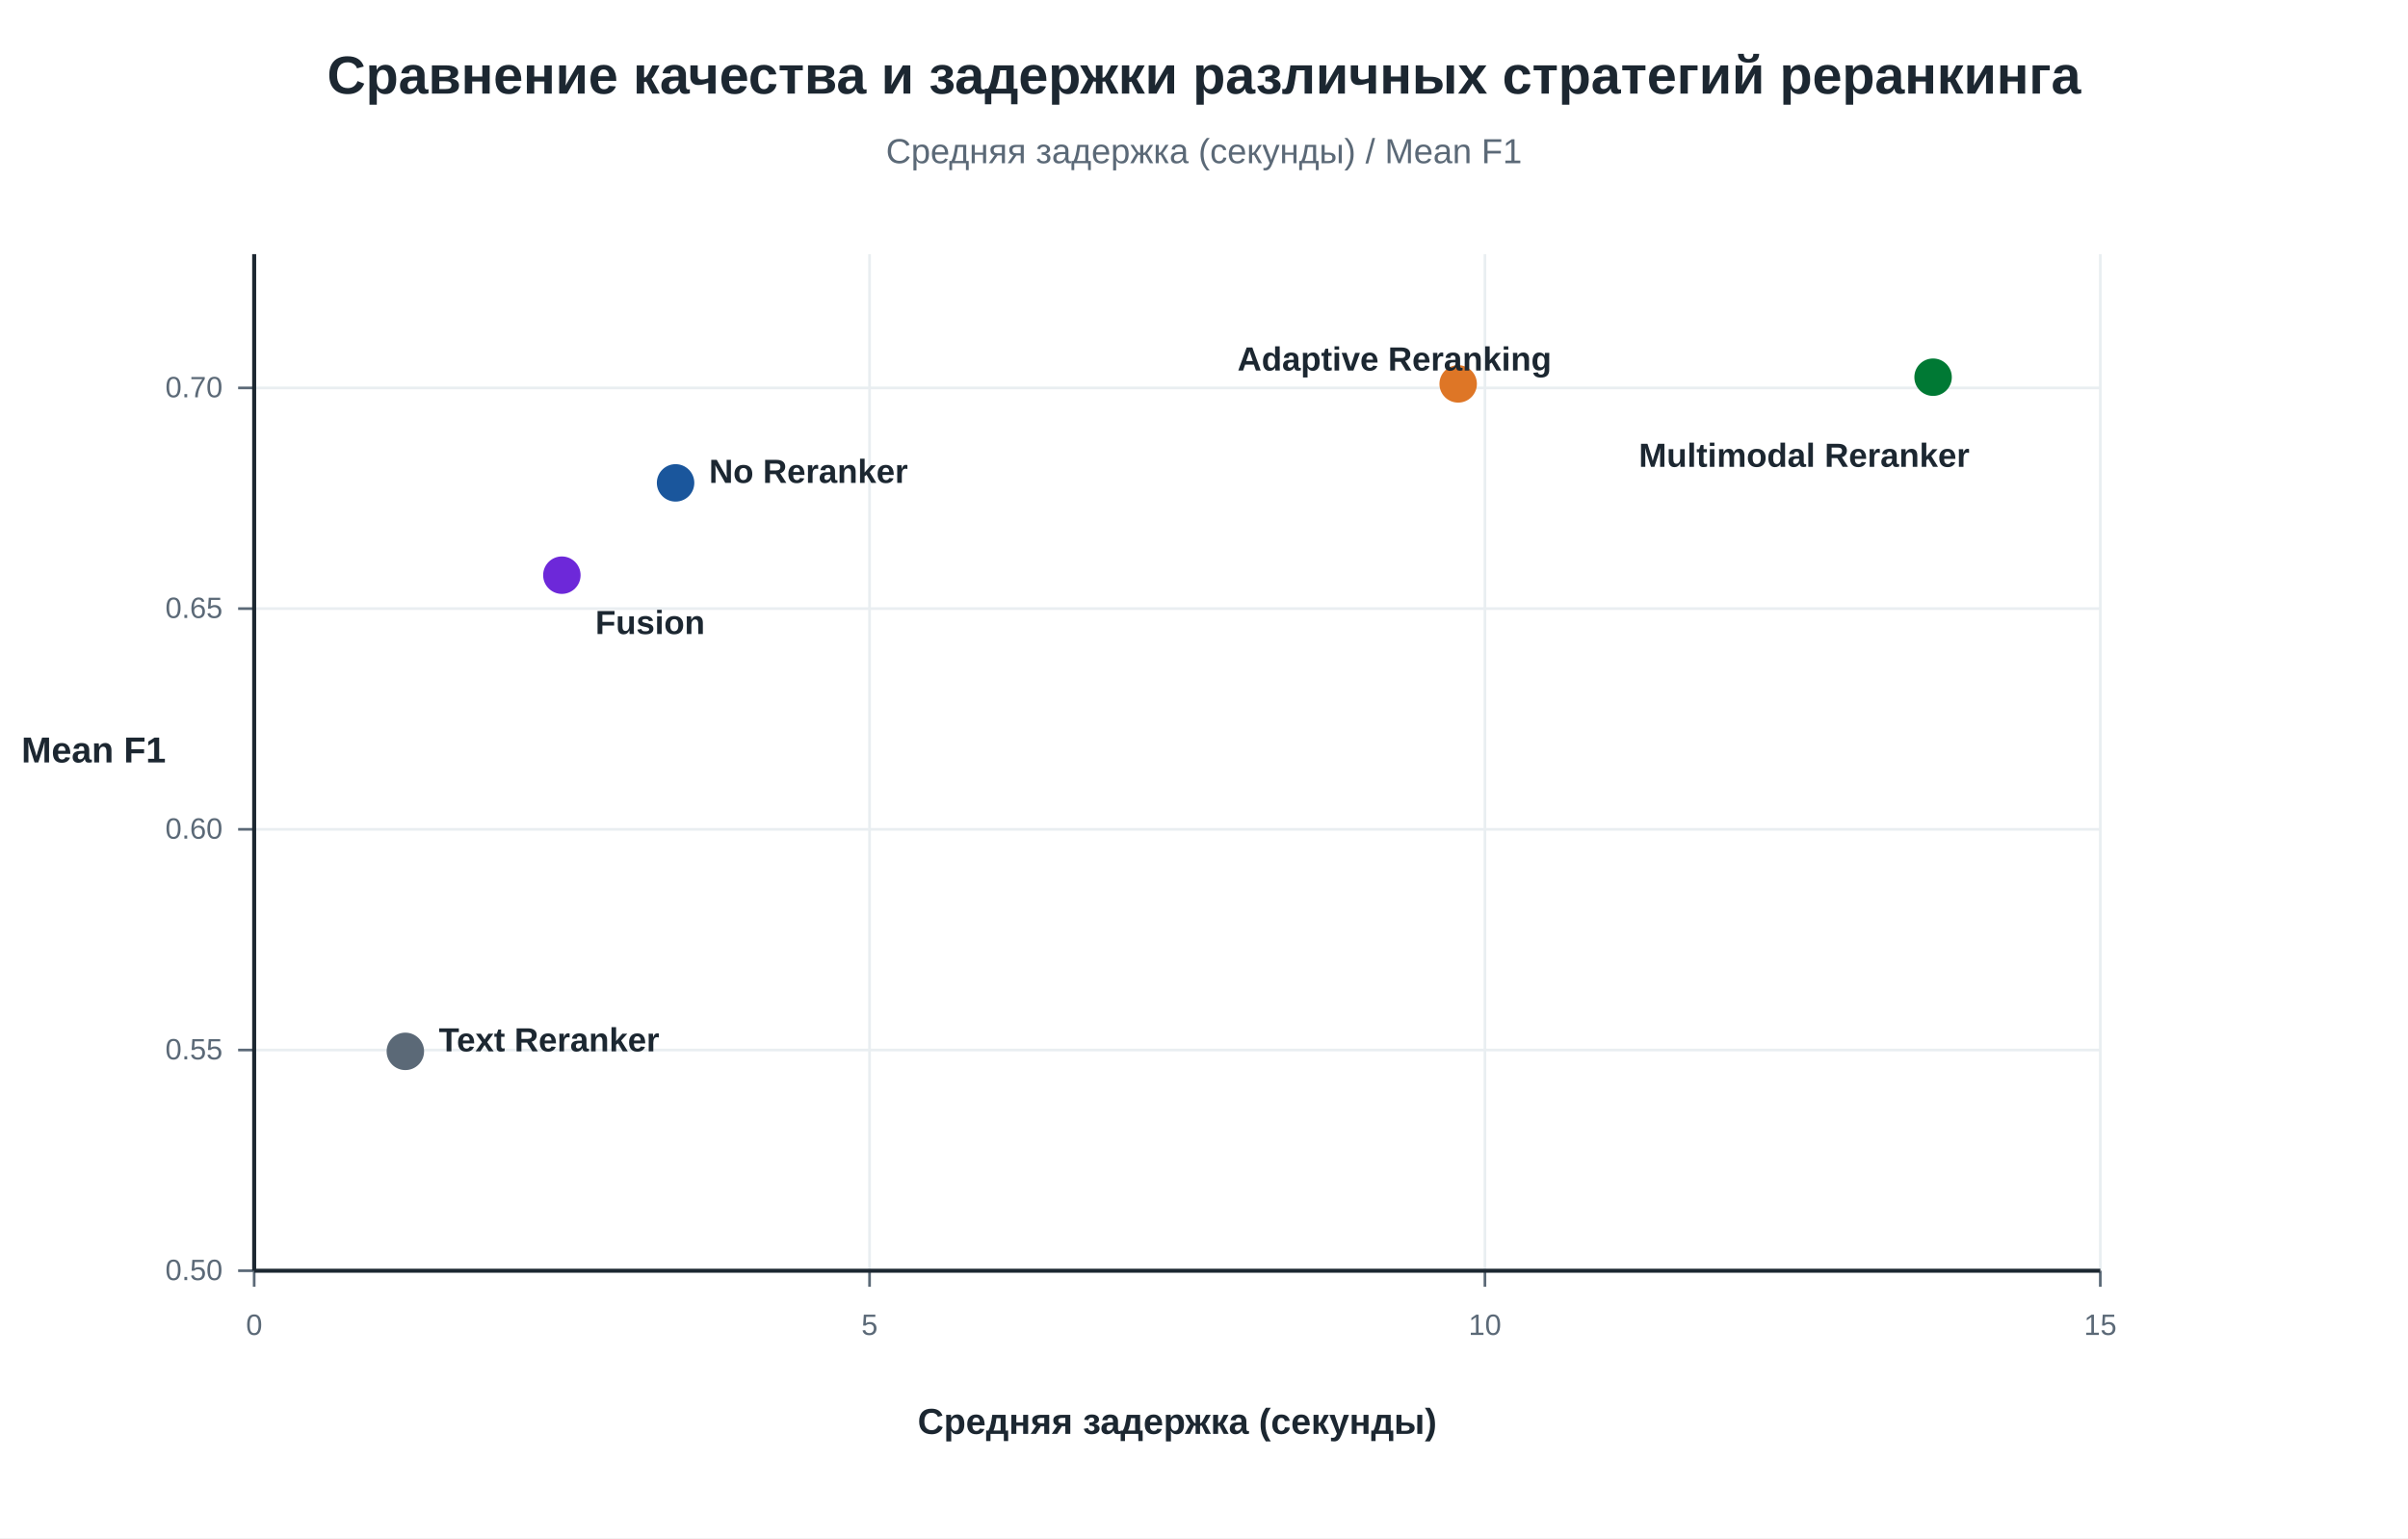
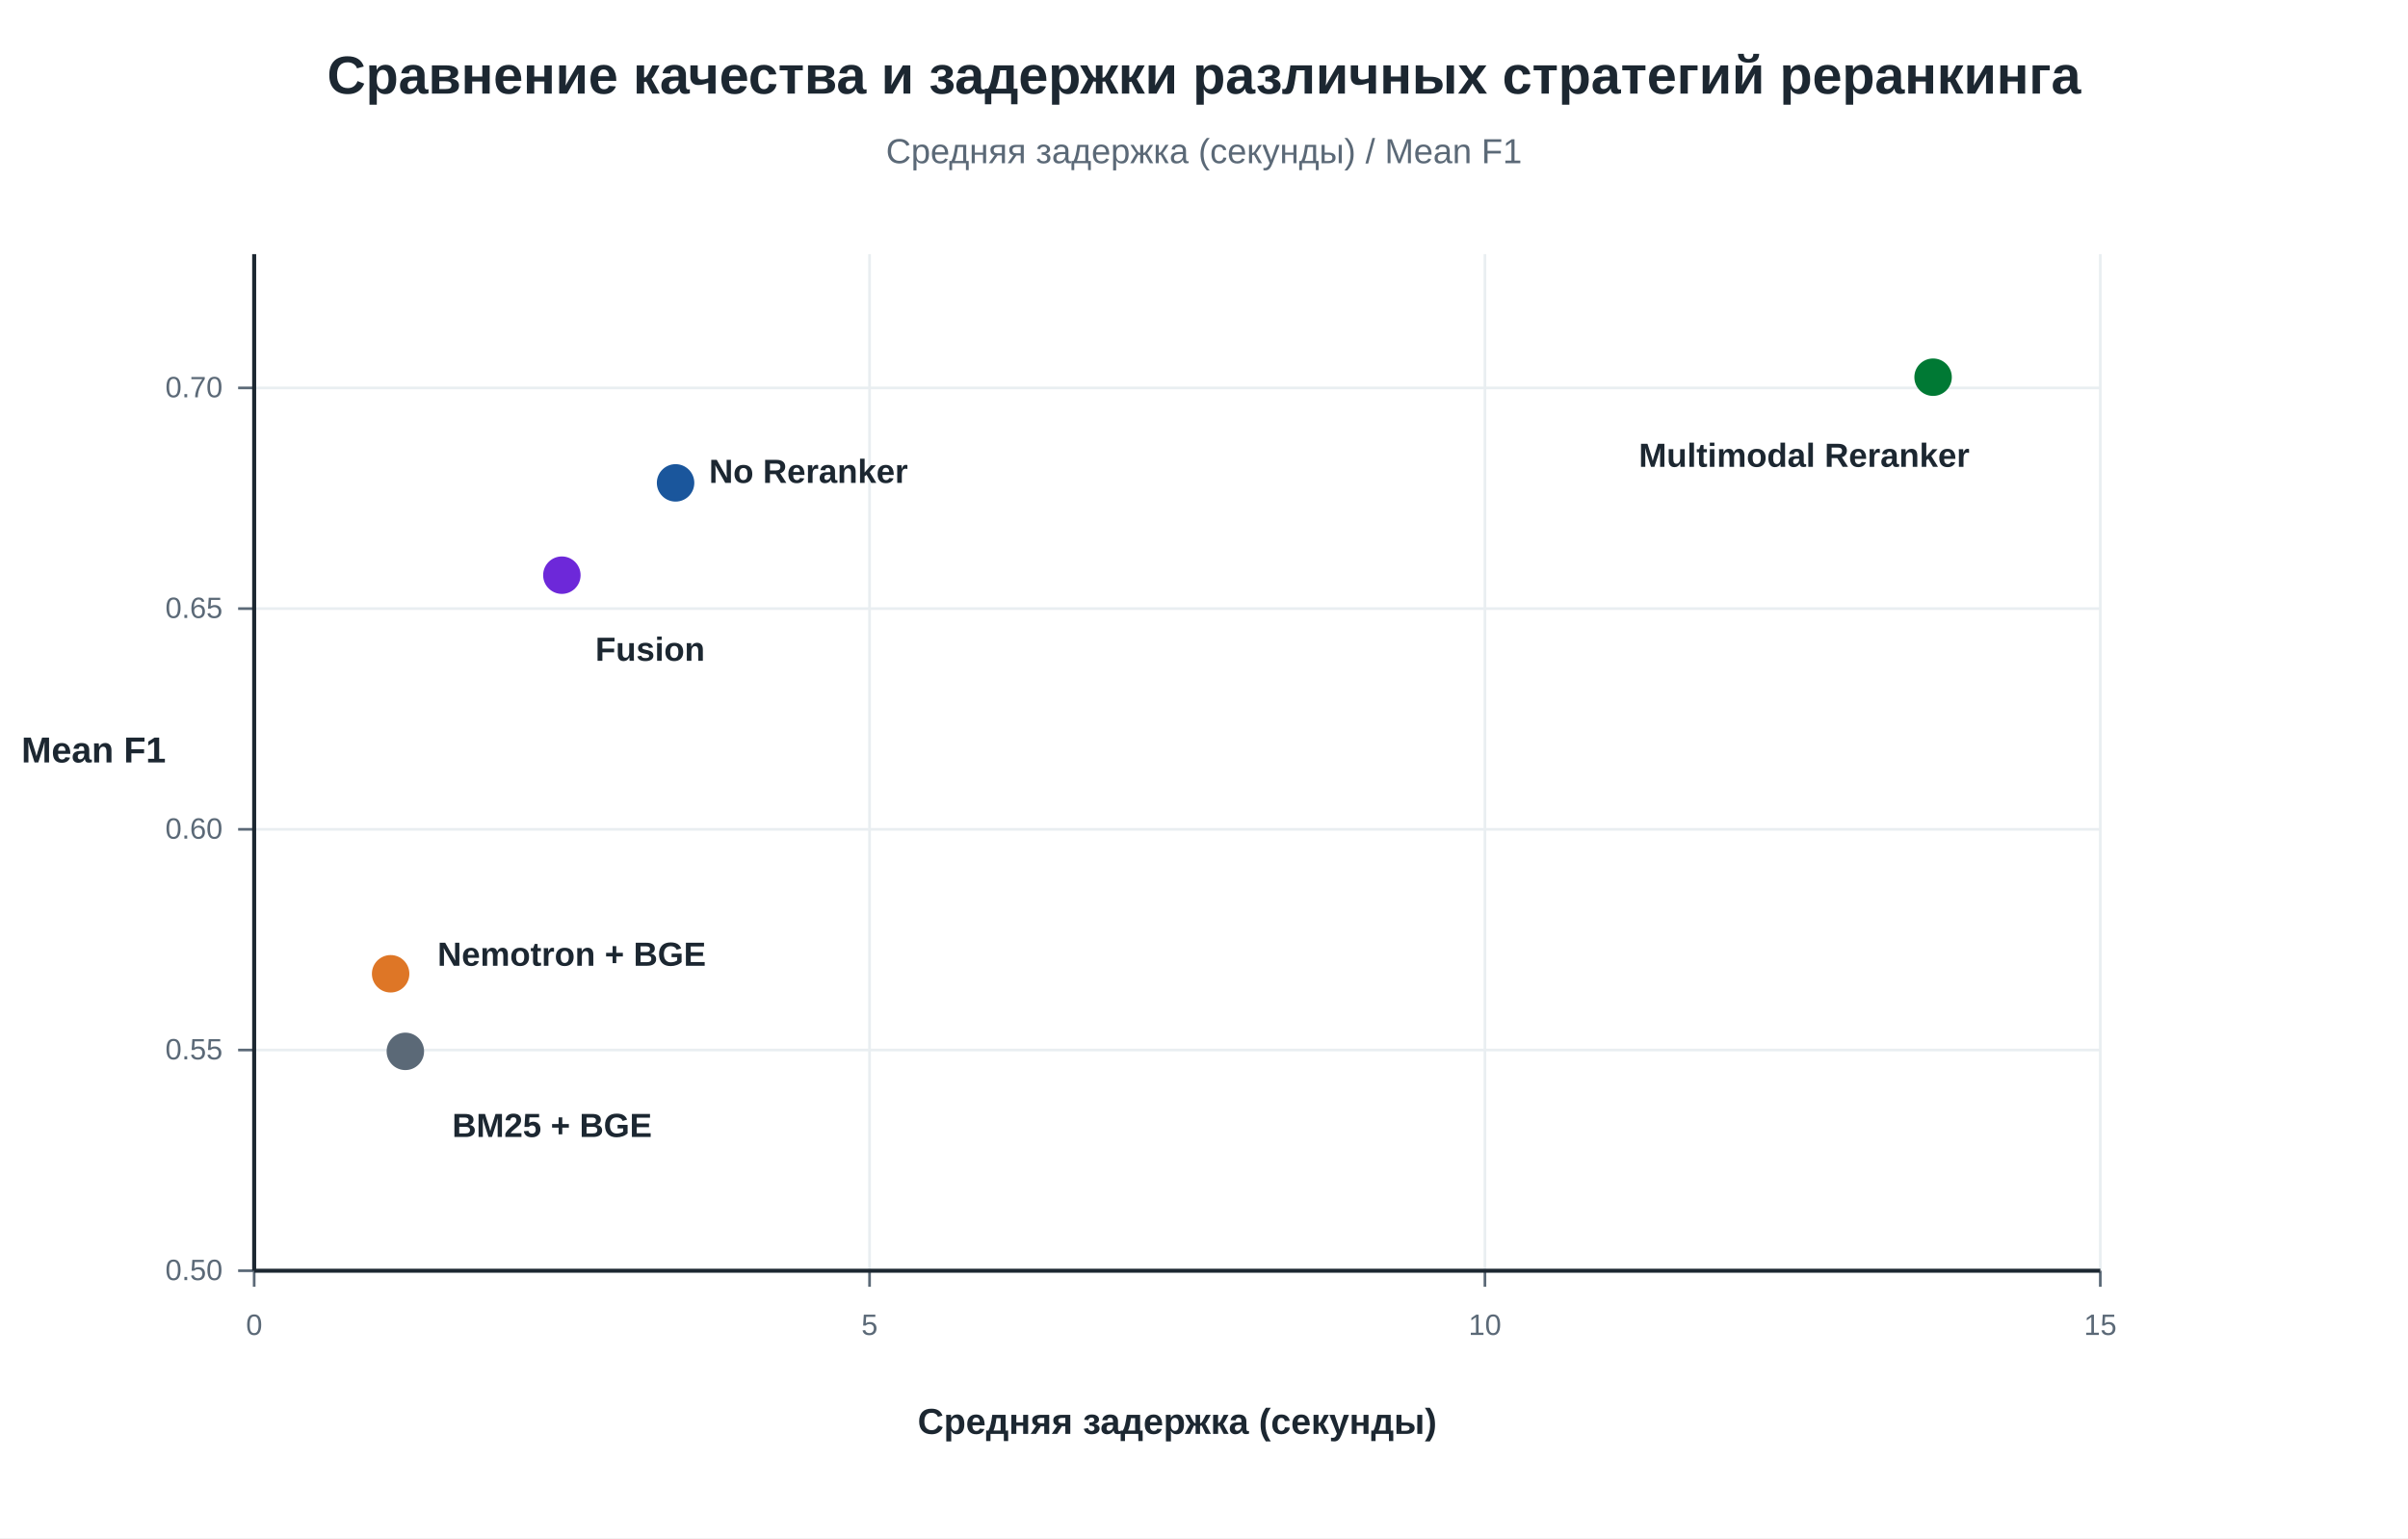
<svg xmlns="http://www.w3.org/2000/svg" width="1800" height="1150" viewBox="0 0 1800 1150">
  <rect width="1800" height="1150" fill="#ffffff" />
  <text x="900" y="70" font-family="Arial" font-size="40" font-weight="700" fill="#1c2731" text-anchor="middle">Сравнение качества и задержки различных стратегий реранкинга</text>
  <text x="900" y="122" font-family="Arial" font-size="26" font-weight="400" fill="#5b6977" text-anchor="middle">Средняя задержка (секунды) / Mean F1</text>
  <line x1="190" y1="190" x2="190" y2="950" stroke="#e9eef1" stroke-width="2" />
  <line x1="190" y1="950" x2="190" y2="962" stroke="#5b6977" stroke-width="2" />
  <text x="190" y="998" font-family="Arial" font-size="22" font-weight="400" fill="#5b6977" text-anchor="middle">0</text>
  <line x1="650" y1="190" x2="650" y2="950" stroke="#e9eef1" stroke-width="2" />
  <line x1="650" y1="950" x2="650" y2="962" stroke="#5b6977" stroke-width="2" />
  <text x="650" y="998" font-family="Arial" font-size="22" font-weight="400" fill="#5b6977" text-anchor="middle">5</text>
  <line x1="1110" y1="190" x2="1110" y2="950" stroke="#e9eef1" stroke-width="2" />
  <line x1="1110" y1="950" x2="1110" y2="962" stroke="#5b6977" stroke-width="2" />
  <text x="1110" y="998" font-family="Arial" font-size="22" font-weight="400" fill="#5b6977" text-anchor="middle">10</text>
  <line x1="1570" y1="190" x2="1570" y2="950" stroke="#e9eef1" stroke-width="2" />
  <line x1="1570" y1="950" x2="1570" y2="962" stroke="#5b6977" stroke-width="2" />
  <text x="1570" y="998" font-family="Arial" font-size="22" font-weight="400" fill="#5b6977" text-anchor="middle">15</text>
  <line x1="190" y1="950" x2="1570" y2="950" stroke="#e9eef1" stroke-width="2" />
  <line x1="178" y1="950" x2="190" y2="950" stroke="#5b6977" stroke-width="2" />
  <text x="145" y="957" font-family="Arial" font-size="22" font-weight="400" fill="#5b6977" text-anchor="middle">0.50</text>
  <line x1="190" y1="785" x2="1570" y2="785" stroke="#e9eef1" stroke-width="2" />
  <line x1="178" y1="785" x2="190" y2="785" stroke="#5b6977" stroke-width="2" />
  <text x="145" y="792" font-family="Arial" font-size="22" font-weight="400" fill="#5b6977" text-anchor="middle">0.55</text>
  <line x1="190" y1="620" x2="1570" y2="620" stroke="#e9eef1" stroke-width="2" />
  <line x1="178" y1="620" x2="190" y2="620" stroke="#5b6977" stroke-width="2" />
  <text x="145" y="627" font-family="Arial" font-size="22" font-weight="400" fill="#5b6977" text-anchor="middle">0.60</text>
  <line x1="190" y1="455" x2="1570" y2="455" stroke="#e9eef1" stroke-width="2" />
  <line x1="178" y1="455" x2="190" y2="455" stroke="#5b6977" stroke-width="2" />
  <text x="145" y="462" font-family="Arial" font-size="22" font-weight="400" fill="#5b6977" text-anchor="middle">0.65</text>
  <line x1="190" y1="290" x2="1570" y2="290" stroke="#e9eef1" stroke-width="2" />
  <line x1="178" y1="290" x2="190" y2="290" stroke="#5b6977" stroke-width="2" />
  <text x="145" y="297" font-family="Arial" font-size="22" font-weight="400" fill="#5b6977" text-anchor="middle">0.70</text>
  <line x1="190" y1="950" x2="1570" y2="950" stroke="#1c2731" stroke-width="3" />
  <line x1="190" y1="190" x2="190" y2="950" stroke="#1c2731" stroke-width="3" />
  <text x="880" y="1072" font-family="Arial" font-size="27" font-weight="700" fill="#1c2731" text-anchor="middle">Средняя задержка (секунды)</text>
  <text x="70" y="570" font-family="Arial" font-size="27" font-weight="700" fill="#1c2731" text-anchor="middle">Mean F1</text>
  <circle cx="303" cy="786" r="14" fill="#5b6977" />
-   <text x="328" y="786" font-family="Arial" font-size="25" font-weight="700" fill="#1c2731" text-anchor="start">Text Reranker</text>
+   <text x="338" y="850" font-family="Arial" font-size="25" font-weight="700" fill="#1c2731" text-anchor="start">BM25 + BGE</text>
+   <circle cx="292" cy="728" r="14" fill="#de7626" />
+   <text x="327" y="722" font-family="Arial" font-size="25" font-weight="700" fill="#1c2731" text-anchor="start">Nemotron + BGE</text>
  <circle cx="420" cy="430" r="14" fill="#6D28D9" />
-   <text x="445" y="474" font-family="Arial" font-size="25" font-weight="700" fill="#1c2731" text-anchor="start">Fusion</text>
+   <text x="445" y="494" font-family="Arial" font-size="25" font-weight="700" fill="#1c2731" text-anchor="start">Fusion</text>
  <circle cx="505" cy="361" r="14" fill="#1a569c" />
  <text x="530" y="361" font-family="Arial" font-size="25" font-weight="700" fill="#1c2731" text-anchor="start">No Reranker</text>
-   <circle cx="1090" cy="287" r="14" fill="#de7626" />
-   <text x="925" y="277" font-family="Arial" font-size="25" font-weight="700" fill="#1c2731" text-anchor="start">Adaptive Reranking</text>
  <circle cx="1445" cy="282" r="14" fill="#007934" />
  <text x="1225" y="349" font-family="Arial" font-size="25" font-weight="700" fill="#1c2731" text-anchor="start">Multimodal Reranker</text>
</svg>
